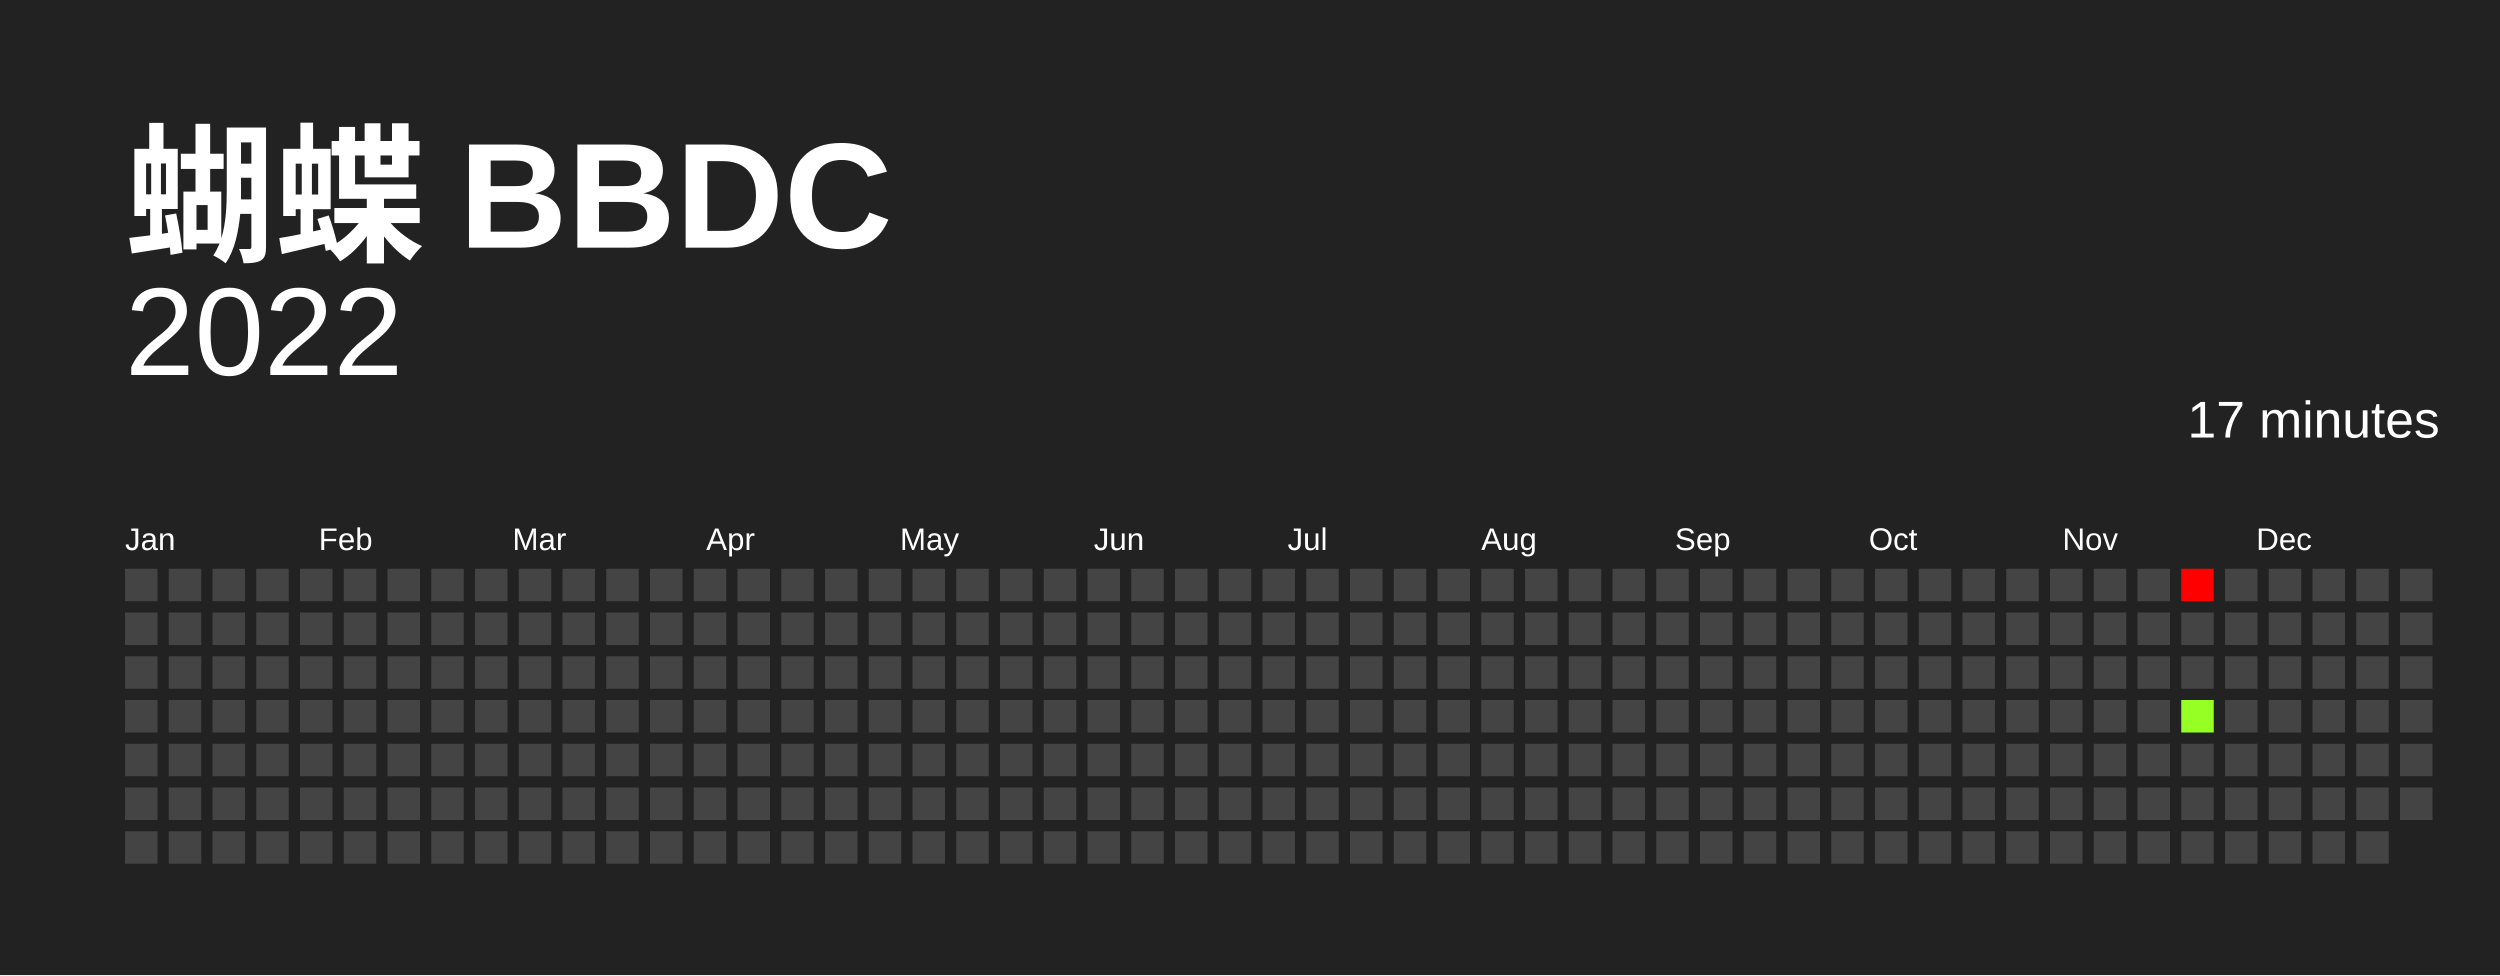
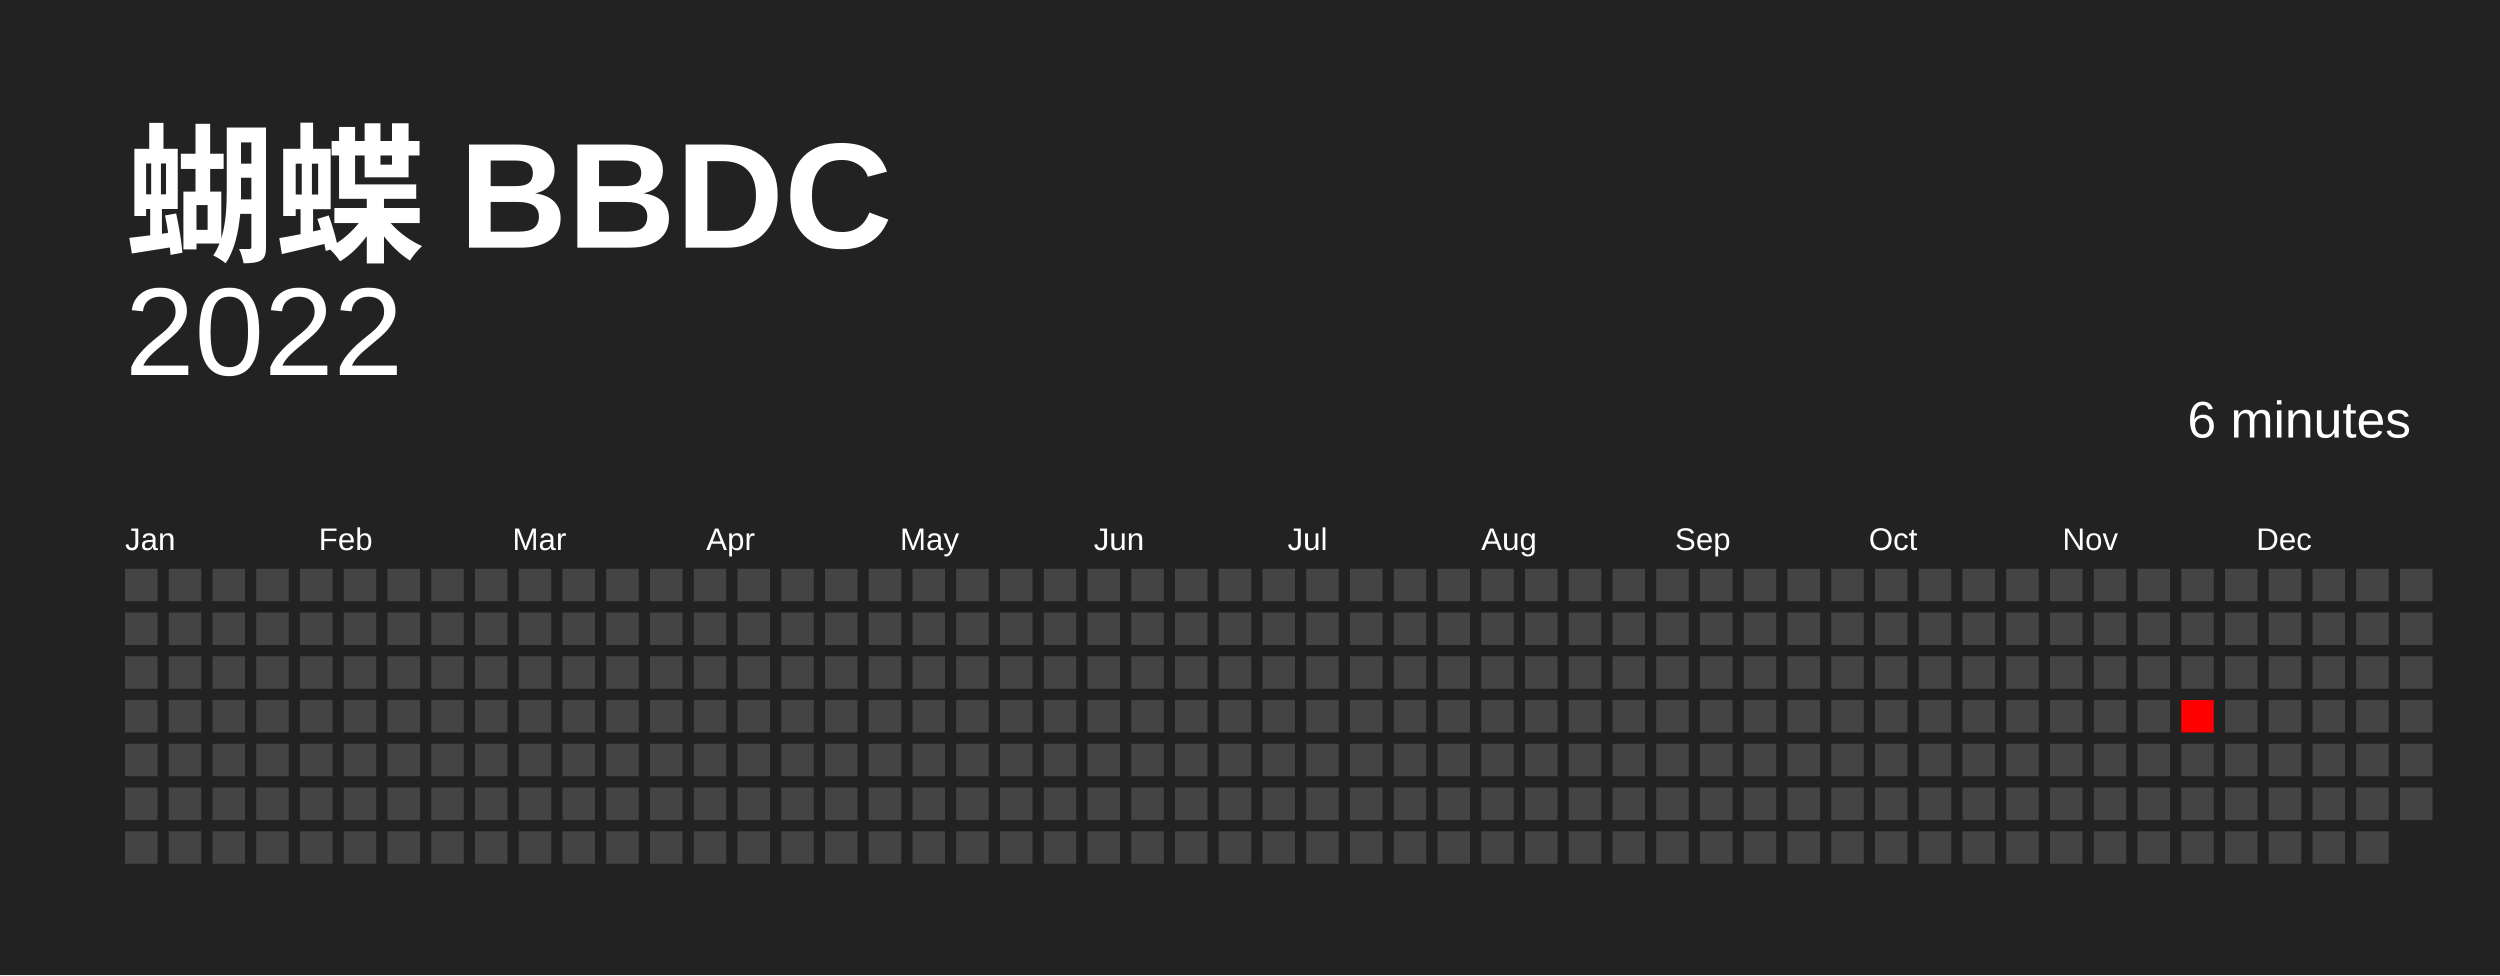
<svg xmlns="http://www.w3.org/2000/svg" baseProfile="full" height="78mm" version="1.1" viewBox="0,0,200,78" width="200mm">
  <defs />
  <rect fill="#222222" height="78" width="200" x="0" y="0" />
  <text fill="#FFFFFF" style="font-size:12px; font-family:Arial; font-weight:bold;" x="10" y="20">蝴蝶 BBDC</text>
  <text alignment-baseline="hanging" fill="#FFFFFF" style="font-size:10.0px; font-family:Arial;" x="10" y="30">2022</text>
-   <text alignment-baseline="hanging" fill="#FFFFFF" style="font-size:4.125px; font-family:Arial;" x="175" y="35">17 minutes</text>
+   <text alignment-baseline="hanging" fill="#FFFFFF" style="font-size:4.125px; font-family:Arial;" x="175" y="35">6 minutes</text>
  <text fill="#FFFFFF" style="font-size:2.5px; font-family:Arial" x="10.0" y="44">Jan</text>
  <text fill="#FFFFFF" style="font-size:2.5px; font-family:Arial" x="25.5" y="44">Feb</text>
  <text fill="#FFFFFF" style="font-size:2.5px; font-family:Arial" x="41.0" y="44">Mar</text>
  <text fill="#FFFFFF" style="font-size:2.5px; font-family:Arial" x="56.5" y="44">Apr</text>
  <text fill="#FFFFFF" style="font-size:2.5px; font-family:Arial" x="72.0" y="44">May</text>
  <text fill="#FFFFFF" style="font-size:2.5px; font-family:Arial" x="87.5" y="44">Jun</text>
  <text fill="#FFFFFF" style="font-size:2.5px; font-family:Arial" x="103.0" y="44">Jul</text>
  <text fill="#FFFFFF" style="font-size:2.5px; font-family:Arial" x="118.5" y="44">Aug</text>
  <text fill="#FFFFFF" style="font-size:2.5px; font-family:Arial" x="134.0" y="44">Sep</text>
  <text fill="#FFFFFF" style="font-size:2.5px; font-family:Arial" x="149.5" y="44">Oct</text>
  <text fill="#FFFFFF" style="font-size:2.5px; font-family:Arial" x="165.0" y="44">Nov</text>
  <text fill="#FFFFFF" style="font-size:2.5px; font-family:Arial" x="180.5" y="44">Dec</text>
  <rect fill="#444444" height="2.6" width="2.6" x="10.0" y="45.5" />
  <rect fill="#444444" height="2.6" width="2.6" x="10.0" y="49.0" />
  <rect fill="#444444" height="2.6" width="2.6" x="10.0" y="52.5" />
  <rect fill="#444444" height="2.6" width="2.6" x="10.0" y="56.0" />
  <rect fill="#444444" height="2.6" width="2.6" x="10.0" y="59.5" />
  <rect fill="#444444" height="2.6" width="2.6" x="10.0" y="63.0" />
  <rect fill="#444444" height="2.6" width="2.6" x="10.0" y="66.5" />
  <rect fill="#444444" height="2.6" width="2.6" x="13.5" y="45.5" />
  <rect fill="#444444" height="2.6" width="2.6" x="13.5" y="49.0" />
  <rect fill="#444444" height="2.6" width="2.6" x="13.5" y="52.5" />
  <rect fill="#444444" height="2.6" width="2.6" x="13.5" y="56.0" />
  <rect fill="#444444" height="2.6" width="2.6" x="13.5" y="59.5" />
  <rect fill="#444444" height="2.6" width="2.6" x="13.5" y="63.0" />
  <rect fill="#444444" height="2.6" width="2.6" x="13.5" y="66.5" />
  <rect fill="#444444" height="2.6" width="2.6" x="17.0" y="45.5" />
  <rect fill="#444444" height="2.6" width="2.6" x="17.0" y="49.0" />
  <rect fill="#444444" height="2.6" width="2.6" x="17.0" y="52.5" />
  <rect fill="#444444" height="2.6" width="2.6" x="17.0" y="56.0" />
  <rect fill="#444444" height="2.6" width="2.6" x="17.0" y="59.5" />
  <rect fill="#444444" height="2.6" width="2.6" x="17.0" y="63.0" />
  <rect fill="#444444" height="2.6" width="2.6" x="17.0" y="66.5" />
  <rect fill="#444444" height="2.6" width="2.6" x="20.5" y="45.5" />
  <rect fill="#444444" height="2.6" width="2.6" x="20.5" y="49.0" />
  <rect fill="#444444" height="2.6" width="2.6" x="20.5" y="52.5" />
  <rect fill="#444444" height="2.6" width="2.6" x="20.5" y="56.0" />
  <rect fill="#444444" height="2.6" width="2.6" x="20.5" y="59.5" />
  <rect fill="#444444" height="2.6" width="2.6" x="20.5" y="63.0" />
  <rect fill="#444444" height="2.6" width="2.6" x="20.5" y="66.5" />
  <rect fill="#444444" height="2.6" width="2.6" x="24.0" y="45.5" />
  <rect fill="#444444" height="2.6" width="2.6" x="24.0" y="49.0" />
  <rect fill="#444444" height="2.6" width="2.6" x="24.0" y="52.5" />
  <rect fill="#444444" height="2.6" width="2.6" x="24.0" y="56.0" />
  <rect fill="#444444" height="2.6" width="2.6" x="24.0" y="59.5" />
  <rect fill="#444444" height="2.6" width="2.6" x="24.0" y="63.0" />
  <rect fill="#444444" height="2.6" width="2.6" x="24.0" y="66.5" />
  <rect fill="#444444" height="2.6" width="2.6" x="27.5" y="45.5" />
  <rect fill="#444444" height="2.6" width="2.6" x="27.5" y="49.0" />
  <rect fill="#444444" height="2.6" width="2.6" x="27.5" y="52.5" />
  <rect fill="#444444" height="2.6" width="2.6" x="27.5" y="56.0" />
  <rect fill="#444444" height="2.6" width="2.6" x="27.5" y="59.5" />
  <rect fill="#444444" height="2.6" width="2.6" x="27.5" y="63.0" />
  <rect fill="#444444" height="2.6" width="2.6" x="27.5" y="66.5" />
  <rect fill="#444444" height="2.6" width="2.6" x="31.0" y="45.5" />
  <rect fill="#444444" height="2.6" width="2.6" x="31.0" y="49.0" />
  <rect fill="#444444" height="2.6" width="2.6" x="31.0" y="52.5" />
  <rect fill="#444444" height="2.6" width="2.6" x="31.0" y="56.0" />
  <rect fill="#444444" height="2.6" width="2.6" x="31.0" y="59.5" />
  <rect fill="#444444" height="2.6" width="2.6" x="31.0" y="63.0" />
  <rect fill="#444444" height="2.6" width="2.6" x="31.0" y="66.5" />
  <rect fill="#444444" height="2.6" width="2.6" x="34.5" y="45.5" />
  <rect fill="#444444" height="2.6" width="2.6" x="34.5" y="49.0" />
  <rect fill="#444444" height="2.6" width="2.6" x="34.5" y="52.5" />
  <rect fill="#444444" height="2.6" width="2.6" x="34.5" y="56.0" />
  <rect fill="#444444" height="2.6" width="2.6" x="34.5" y="59.5" />
  <rect fill="#444444" height="2.6" width="2.6" x="34.5" y="63.0" />
  <rect fill="#444444" height="2.6" width="2.6" x="34.5" y="66.5" />
  <rect fill="#444444" height="2.6" width="2.6" x="38.0" y="45.5" />
  <rect fill="#444444" height="2.6" width="2.6" x="38.0" y="49.0" />
  <rect fill="#444444" height="2.6" width="2.6" x="38.0" y="52.5" />
  <rect fill="#444444" height="2.6" width="2.6" x="38.0" y="56.0" />
  <rect fill="#444444" height="2.6" width="2.6" x="38.0" y="59.5" />
  <rect fill="#444444" height="2.6" width="2.6" x="38.0" y="63.0" />
  <rect fill="#444444" height="2.6" width="2.6" x="38.0" y="66.5" />
  <rect fill="#444444" height="2.6" width="2.6" x="41.5" y="45.5" />
  <rect fill="#444444" height="2.6" width="2.6" x="41.5" y="49.0" />
  <rect fill="#444444" height="2.6" width="2.6" x="41.5" y="52.5" />
  <rect fill="#444444" height="2.6" width="2.6" x="41.5" y="56.0" />
  <rect fill="#444444" height="2.6" width="2.6" x="41.5" y="59.5" />
  <rect fill="#444444" height="2.6" width="2.6" x="41.5" y="63.0" />
  <rect fill="#444444" height="2.6" width="2.6" x="41.5" y="66.5" />
  <rect fill="#444444" height="2.6" width="2.6" x="45.0" y="45.5" />
  <rect fill="#444444" height="2.6" width="2.6" x="45.0" y="49.0" />
  <rect fill="#444444" height="2.6" width="2.6" x="45.0" y="52.5" />
  <rect fill="#444444" height="2.6" width="2.6" x="45.0" y="56.0" />
  <rect fill="#444444" height="2.6" width="2.6" x="45.0" y="59.5" />
  <rect fill="#444444" height="2.6" width="2.6" x="45.0" y="63.0" />
  <rect fill="#444444" height="2.6" width="2.6" x="45.0" y="66.5" />
  <rect fill="#444444" height="2.6" width="2.6" x="48.5" y="45.5" />
  <rect fill="#444444" height="2.6" width="2.6" x="48.5" y="49.0" />
  <rect fill="#444444" height="2.6" width="2.6" x="48.5" y="52.5" />
  <rect fill="#444444" height="2.6" width="2.6" x="48.5" y="56.0" />
  <rect fill="#444444" height="2.6" width="2.6" x="48.5" y="59.5" />
  <rect fill="#444444" height="2.6" width="2.6" x="48.5" y="63.0" />
  <rect fill="#444444" height="2.6" width="2.6" x="48.5" y="66.5" />
  <rect fill="#444444" height="2.6" width="2.6" x="52.0" y="45.5" />
  <rect fill="#444444" height="2.6" width="2.6" x="52.0" y="49.0" />
  <rect fill="#444444" height="2.6" width="2.6" x="52.0" y="52.5" />
  <rect fill="#444444" height="2.6" width="2.6" x="52.0" y="56.0" />
  <rect fill="#444444" height="2.6" width="2.6" x="52.0" y="59.5" />
  <rect fill="#444444" height="2.6" width="2.6" x="52.0" y="63.0" />
  <rect fill="#444444" height="2.6" width="2.6" x="52.0" y="66.5" />
  <rect fill="#444444" height="2.6" width="2.6" x="55.5" y="45.5" />
  <rect fill="#444444" height="2.6" width="2.6" x="55.5" y="49.0" />
  <rect fill="#444444" height="2.6" width="2.6" x="55.5" y="52.5" />
  <rect fill="#444444" height="2.6" width="2.6" x="55.5" y="56.0" />
  <rect fill="#444444" height="2.6" width="2.6" x="55.5" y="59.5" />
  <rect fill="#444444" height="2.6" width="2.6" x="55.5" y="63.0" />
  <rect fill="#444444" height="2.6" width="2.6" x="55.5" y="66.5" />
  <rect fill="#444444" height="2.6" width="2.6" x="59.0" y="45.5" />
  <rect fill="#444444" height="2.6" width="2.6" x="59.0" y="49.0" />
  <rect fill="#444444" height="2.6" width="2.6" x="59.0" y="52.5" />
  <rect fill="#444444" height="2.6" width="2.6" x="59.0" y="56.0" />
  <rect fill="#444444" height="2.6" width="2.6" x="59.0" y="59.5" />
  <rect fill="#444444" height="2.6" width="2.6" x="59.0" y="63.0" />
  <rect fill="#444444" height="2.6" width="2.6" x="59.0" y="66.5" />
  <rect fill="#444444" height="2.6" width="2.6" x="62.5" y="45.5" />
  <rect fill="#444444" height="2.6" width="2.6" x="62.5" y="49.0" />
  <rect fill="#444444" height="2.6" width="2.6" x="62.5" y="52.5" />
  <rect fill="#444444" height="2.6" width="2.6" x="62.5" y="56.0" />
  <rect fill="#444444" height="2.6" width="2.6" x="62.5" y="59.5" />
  <rect fill="#444444" height="2.6" width="2.6" x="62.5" y="63.0" />
  <rect fill="#444444" height="2.6" width="2.6" x="62.5" y="66.5" />
  <rect fill="#444444" height="2.6" width="2.6" x="66.0" y="45.5" />
  <rect fill="#444444" height="2.6" width="2.6" x="66.0" y="49.0" />
  <rect fill="#444444" height="2.6" width="2.6" x="66.0" y="52.5" />
  <rect fill="#444444" height="2.6" width="2.6" x="66.0" y="56.0" />
  <rect fill="#444444" height="2.6" width="2.6" x="66.0" y="59.5" />
  <rect fill="#444444" height="2.6" width="2.6" x="66.0" y="63.0" />
  <rect fill="#444444" height="2.6" width="2.6" x="66.0" y="66.5" />
  <rect fill="#444444" height="2.6" width="2.6" x="69.5" y="45.5" />
  <rect fill="#444444" height="2.6" width="2.6" x="69.5" y="49.0" />
  <rect fill="#444444" height="2.6" width="2.6" x="69.5" y="52.5" />
  <rect fill="#444444" height="2.6" width="2.6" x="69.5" y="56.0" />
  <rect fill="#444444" height="2.6" width="2.6" x="69.5" y="59.5" />
  <rect fill="#444444" height="2.6" width="2.6" x="69.5" y="63.0" />
  <rect fill="#444444" height="2.6" width="2.6" x="69.5" y="66.5" />
  <rect fill="#444444" height="2.6" width="2.6" x="73.0" y="45.5" />
  <rect fill="#444444" height="2.6" width="2.6" x="73.0" y="49.0" />
  <rect fill="#444444" height="2.6" width="2.6" x="73.0" y="52.5" />
  <rect fill="#444444" height="2.6" width="2.6" x="73.0" y="56.0" />
  <rect fill="#444444" height="2.6" width="2.6" x="73.0" y="59.5" />
  <rect fill="#444444" height="2.6" width="2.6" x="73.0" y="63.0" />
  <rect fill="#444444" height="2.6" width="2.6" x="73.0" y="66.5" />
  <rect fill="#444444" height="2.6" width="2.6" x="76.5" y="45.5" />
  <rect fill="#444444" height="2.6" width="2.6" x="76.5" y="49.0" />
  <rect fill="#444444" height="2.6" width="2.6" x="76.5" y="52.5" />
  <rect fill="#444444" height="2.6" width="2.6" x="76.5" y="56.0" />
  <rect fill="#444444" height="2.6" width="2.6" x="76.5" y="59.5" />
  <rect fill="#444444" height="2.6" width="2.6" x="76.5" y="63.0" />
  <rect fill="#444444" height="2.6" width="2.6" x="76.5" y="66.5" />
  <rect fill="#444444" height="2.6" width="2.6" x="80.0" y="45.5" />
  <rect fill="#444444" height="2.6" width="2.6" x="80.0" y="49.0" />
  <rect fill="#444444" height="2.6" width="2.6" x="80.0" y="52.5" />
  <rect fill="#444444" height="2.6" width="2.6" x="80.0" y="56.0" />
  <rect fill="#444444" height="2.6" width="2.6" x="80.0" y="59.5" />
  <rect fill="#444444" height="2.6" width="2.6" x="80.0" y="63.0" />
  <rect fill="#444444" height="2.6" width="2.6" x="80.0" y="66.5" />
  <rect fill="#444444" height="2.6" width="2.6" x="83.5" y="45.5" />
  <rect fill="#444444" height="2.6" width="2.6" x="83.5" y="49.0" />
  <rect fill="#444444" height="2.6" width="2.6" x="83.5" y="52.5" />
  <rect fill="#444444" height="2.6" width="2.6" x="83.5" y="56.0" />
  <rect fill="#444444" height="2.6" width="2.6" x="83.5" y="59.5" />
  <rect fill="#444444" height="2.6" width="2.6" x="83.5" y="63.0" />
  <rect fill="#444444" height="2.6" width="2.6" x="83.5" y="66.5" />
  <rect fill="#444444" height="2.6" width="2.6" x="87.0" y="45.5" />
  <rect fill="#444444" height="2.6" width="2.6" x="87.0" y="49.0" />
  <rect fill="#444444" height="2.6" width="2.6" x="87.0" y="52.5" />
  <rect fill="#444444" height="2.6" width="2.6" x="87.0" y="56.0" />
  <rect fill="#444444" height="2.6" width="2.6" x="87.0" y="59.5" />
  <rect fill="#444444" height="2.6" width="2.6" x="87.0" y="63.0" />
  <rect fill="#444444" height="2.6" width="2.6" x="87.0" y="66.5" />
  <rect fill="#444444" height="2.6" width="2.6" x="90.5" y="45.5" />
  <rect fill="#444444" height="2.6" width="2.6" x="90.5" y="49.0" />
  <rect fill="#444444" height="2.6" width="2.6" x="90.5" y="52.5" />
  <rect fill="#444444" height="2.6" width="2.6" x="90.5" y="56.0" />
  <rect fill="#444444" height="2.6" width="2.6" x="90.5" y="59.5" />
  <rect fill="#444444" height="2.6" width="2.6" x="90.5" y="63.0" />
  <rect fill="#444444" height="2.6" width="2.6" x="90.5" y="66.5" />
  <rect fill="#444444" height="2.6" width="2.6" x="94.0" y="45.5" />
  <rect fill="#444444" height="2.6" width="2.6" x="94.0" y="49.0" />
  <rect fill="#444444" height="2.6" width="2.6" x="94.0" y="52.5" />
  <rect fill="#444444" height="2.6" width="2.6" x="94.0" y="56.0" />
  <rect fill="#444444" height="2.6" width="2.6" x="94.0" y="59.5" />
  <rect fill="#444444" height="2.6" width="2.6" x="94.0" y="63.0" />
  <rect fill="#444444" height="2.6" width="2.6" x="94.0" y="66.5" />
  <rect fill="#444444" height="2.6" width="2.6" x="97.5" y="45.5" />
  <rect fill="#444444" height="2.6" width="2.6" x="97.5" y="49.0" />
  <rect fill="#444444" height="2.6" width="2.6" x="97.5" y="52.5" />
  <rect fill="#444444" height="2.6" width="2.6" x="97.5" y="56.0" />
  <rect fill="#444444" height="2.6" width="2.6" x="97.5" y="59.5" />
  <rect fill="#444444" height="2.6" width="2.6" x="97.5" y="63.0" />
  <rect fill="#444444" height="2.6" width="2.6" x="97.5" y="66.5" />
  <rect fill="#444444" height="2.6" width="2.6" x="101.0" y="45.5" />
  <rect fill="#444444" height="2.6" width="2.6" x="101.0" y="49.0" />
  <rect fill="#444444" height="2.6" width="2.6" x="101.0" y="52.5" />
  <rect fill="#444444" height="2.6" width="2.6" x="101.0" y="56.0" />
  <rect fill="#444444" height="2.6" width="2.6" x="101.0" y="59.5" />
  <rect fill="#444444" height="2.6" width="2.6" x="101.0" y="63.0" />
  <rect fill="#444444" height="2.6" width="2.6" x="101.0" y="66.5" />
  <rect fill="#444444" height="2.6" width="2.6" x="104.5" y="45.5" />
  <rect fill="#444444" height="2.6" width="2.6" x="104.5" y="49.0" />
  <rect fill="#444444" height="2.6" width="2.6" x="104.5" y="52.5" />
  <rect fill="#444444" height="2.6" width="2.6" x="104.5" y="56.0" />
  <rect fill="#444444" height="2.6" width="2.6" x="104.5" y="59.5" />
  <rect fill="#444444" height="2.6" width="2.6" x="104.5" y="63.0" />
  <rect fill="#444444" height="2.6" width="2.6" x="104.5" y="66.5" />
  <rect fill="#444444" height="2.6" width="2.6" x="108.0" y="45.5" />
  <rect fill="#444444" height="2.6" width="2.6" x="108.0" y="49.0" />
  <rect fill="#444444" height="2.6" width="2.6" x="108.0" y="52.5" />
  <rect fill="#444444" height="2.6" width="2.6" x="108.0" y="56.0" />
  <rect fill="#444444" height="2.6" width="2.6" x="108.0" y="59.5" />
  <rect fill="#444444" height="2.6" width="2.6" x="108.0" y="63.0" />
  <rect fill="#444444" height="2.6" width="2.6" x="108.0" y="66.5" />
  <rect fill="#444444" height="2.6" width="2.6" x="111.5" y="45.5" />
  <rect fill="#444444" height="2.6" width="2.6" x="111.5" y="49.0" />
  <rect fill="#444444" height="2.6" width="2.6" x="111.5" y="52.5" />
  <rect fill="#444444" height="2.6" width="2.6" x="111.5" y="56.0" />
  <rect fill="#444444" height="2.6" width="2.6" x="111.5" y="59.5" />
  <rect fill="#444444" height="2.6" width="2.6" x="111.5" y="63.0" />
  <rect fill="#444444" height="2.6" width="2.6" x="111.5" y="66.5" />
  <rect fill="#444444" height="2.6" width="2.6" x="115.0" y="45.5" />
  <rect fill="#444444" height="2.6" width="2.6" x="115.0" y="49.0" />
  <rect fill="#444444" height="2.6" width="2.6" x="115.0" y="52.5" />
  <rect fill="#444444" height="2.6" width="2.6" x="115.0" y="56.0" />
  <rect fill="#444444" height="2.6" width="2.6" x="115.0" y="59.5" />
  <rect fill="#444444" height="2.6" width="2.6" x="115.0" y="63.0" />
  <rect fill="#444444" height="2.6" width="2.6" x="115.0" y="66.5" />
  <rect fill="#444444" height="2.6" width="2.6" x="118.5" y="45.5" />
  <rect fill="#444444" height="2.6" width="2.6" x="118.5" y="49.0" />
  <rect fill="#444444" height="2.6" width="2.6" x="118.5" y="52.5" />
  <rect fill="#444444" height="2.6" width="2.6" x="118.5" y="56.0" />
  <rect fill="#444444" height="2.6" width="2.6" x="118.5" y="59.5" />
  <rect fill="#444444" height="2.6" width="2.6" x="118.5" y="63.0" />
  <rect fill="#444444" height="2.6" width="2.6" x="118.5" y="66.5" />
  <rect fill="#444444" height="2.6" width="2.6" x="122.0" y="45.5" />
  <rect fill="#444444" height="2.6" width="2.6" x="122.0" y="49.0" />
  <rect fill="#444444" height="2.6" width="2.6" x="122.0" y="52.5" />
  <rect fill="#444444" height="2.6" width="2.6" x="122.0" y="56.0" />
  <rect fill="#444444" height="2.6" width="2.6" x="122.0" y="59.5" />
  <rect fill="#444444" height="2.6" width="2.6" x="122.0" y="63.0" />
  <rect fill="#444444" height="2.6" width="2.6" x="122.0" y="66.5" />
  <rect fill="#444444" height="2.6" width="2.6" x="125.5" y="45.5" />
  <rect fill="#444444" height="2.6" width="2.6" x="125.5" y="49.0" />
  <rect fill="#444444" height="2.6" width="2.6" x="125.5" y="52.5" />
  <rect fill="#444444" height="2.6" width="2.6" x="125.5" y="56.0" />
  <rect fill="#444444" height="2.6" width="2.6" x="125.5" y="59.5" />
  <rect fill="#444444" height="2.6" width="2.6" x="125.5" y="63.0" />
  <rect fill="#444444" height="2.6" width="2.6" x="125.5" y="66.5" />
  <rect fill="#444444" height="2.6" width="2.6" x="129.0" y="45.5" />
  <rect fill="#444444" height="2.6" width="2.6" x="129.0" y="49.0" />
  <rect fill="#444444" height="2.6" width="2.6" x="129.0" y="52.5" />
  <rect fill="#444444" height="2.6" width="2.6" x="129.0" y="56.0" />
  <rect fill="#444444" height="2.6" width="2.6" x="129.0" y="59.5" />
  <rect fill="#444444" height="2.6" width="2.6" x="129.0" y="63.0" />
  <rect fill="#444444" height="2.6" width="2.6" x="129.0" y="66.5" />
  <rect fill="#444444" height="2.6" width="2.6" x="132.5" y="45.5" />
  <rect fill="#444444" height="2.6" width="2.6" x="132.5" y="49.0" />
  <rect fill="#444444" height="2.6" width="2.6" x="132.5" y="52.5" />
  <rect fill="#444444" height="2.6" width="2.6" x="132.5" y="56.0" />
  <rect fill="#444444" height="2.6" width="2.6" x="132.5" y="59.5" />
  <rect fill="#444444" height="2.6" width="2.6" x="132.5" y="63.0" />
  <rect fill="#444444" height="2.6" width="2.6" x="132.5" y="66.5" />
  <rect fill="#444444" height="2.6" width="2.6" x="136.0" y="45.5" />
  <rect fill="#444444" height="2.6" width="2.6" x="136.0" y="49.0" />
  <rect fill="#444444" height="2.6" width="2.6" x="136.0" y="52.5" />
  <rect fill="#444444" height="2.6" width="2.6" x="136.0" y="56.0" />
  <rect fill="#444444" height="2.6" width="2.6" x="136.0" y="59.5" />
  <rect fill="#444444" height="2.6" width="2.6" x="136.0" y="63.0" />
  <rect fill="#444444" height="2.6" width="2.6" x="136.0" y="66.5" />
  <rect fill="#444444" height="2.6" width="2.6" x="139.5" y="45.5" />
  <rect fill="#444444" height="2.6" width="2.6" x="139.5" y="49.0" />
  <rect fill="#444444" height="2.6" width="2.6" x="139.5" y="52.5" />
  <rect fill="#444444" height="2.6" width="2.6" x="139.5" y="56.0" />
  <rect fill="#444444" height="2.6" width="2.6" x="139.5" y="59.5" />
  <rect fill="#444444" height="2.6" width="2.6" x="139.5" y="63.0" />
  <rect fill="#444444" height="2.6" width="2.6" x="139.5" y="66.5" />
  <rect fill="#444444" height="2.6" width="2.6" x="143.0" y="45.5" />
  <rect fill="#444444" height="2.6" width="2.6" x="143.0" y="49.0" />
  <rect fill="#444444" height="2.6" width="2.6" x="143.0" y="52.5" />
  <rect fill="#444444" height="2.6" width="2.6" x="143.0" y="56.0" />
  <rect fill="#444444" height="2.6" width="2.6" x="143.0" y="59.5" />
  <rect fill="#444444" height="2.6" width="2.6" x="143.0" y="63.0" />
  <rect fill="#444444" height="2.6" width="2.6" x="143.0" y="66.5" />
  <rect fill="#444444" height="2.6" width="2.6" x="146.5" y="45.5" />
  <rect fill="#444444" height="2.6" width="2.6" x="146.5" y="49.0" />
  <rect fill="#444444" height="2.6" width="2.6" x="146.5" y="52.5" />
  <rect fill="#444444" height="2.6" width="2.6" x="146.5" y="56.0" />
  <rect fill="#444444" height="2.6" width="2.6" x="146.5" y="59.5" />
  <rect fill="#444444" height="2.6" width="2.6" x="146.5" y="63.0" />
  <rect fill="#444444" height="2.6" width="2.6" x="146.5" y="66.5" />
  <rect fill="#444444" height="2.6" width="2.6" x="150.0" y="45.5" />
  <rect fill="#444444" height="2.6" width="2.6" x="150.0" y="49.0" />
  <rect fill="#444444" height="2.6" width="2.6" x="150.0" y="52.5" />
  <rect fill="#444444" height="2.6" width="2.6" x="150.0" y="56.0" />
  <rect fill="#444444" height="2.6" width="2.6" x="150.0" y="59.5" />
  <rect fill="#444444" height="2.6" width="2.6" x="150.0" y="63.0" />
  <rect fill="#444444" height="2.6" width="2.6" x="150.0" y="66.5" />
  <rect fill="#444444" height="2.6" width="2.6" x="153.5" y="45.5" />
  <rect fill="#444444" height="2.6" width="2.6" x="153.5" y="49.0" />
  <rect fill="#444444" height="2.6" width="2.6" x="153.5" y="52.5" />
  <rect fill="#444444" height="2.6" width="2.6" x="153.5" y="56.0" />
  <rect fill="#444444" height="2.6" width="2.6" x="153.5" y="59.5" />
  <rect fill="#444444" height="2.6" width="2.6" x="153.5" y="63.0" />
  <rect fill="#444444" height="2.6" width="2.6" x="153.5" y="66.5" />
  <rect fill="#444444" height="2.6" width="2.6" x="157.0" y="45.5" />
  <rect fill="#444444" height="2.6" width="2.6" x="157.0" y="49.0" />
  <rect fill="#444444" height="2.6" width="2.6" x="157.0" y="52.5" />
  <rect fill="#444444" height="2.6" width="2.6" x="157.0" y="56.0" />
  <rect fill="#444444" height="2.6" width="2.6" x="157.0" y="59.5" />
  <rect fill="#444444" height="2.6" width="2.6" x="157.0" y="63.0" />
  <rect fill="#444444" height="2.6" width="2.6" x="157.0" y="66.5" />
  <rect fill="#444444" height="2.6" width="2.6" x="160.5" y="45.5" />
  <rect fill="#444444" height="2.6" width="2.6" x="160.5" y="49.0" />
  <rect fill="#444444" height="2.6" width="2.6" x="160.5" y="52.5" />
  <rect fill="#444444" height="2.6" width="2.6" x="160.5" y="56.0" />
  <rect fill="#444444" height="2.6" width="2.6" x="160.5" y="59.5" />
  <rect fill="#444444" height="2.6" width="2.6" x="160.5" y="63.0" />
  <rect fill="#444444" height="2.6" width="2.6" x="160.5" y="66.5" />
  <rect fill="#444444" height="2.6" width="2.6" x="164.0" y="45.5" />
  <rect fill="#444444" height="2.6" width="2.6" x="164.0" y="49.0" />
  <rect fill="#444444" height="2.6" width="2.6" x="164.0" y="52.5" />
  <rect fill="#444444" height="2.6" width="2.6" x="164.0" y="56.0" />
  <rect fill="#444444" height="2.6" width="2.6" x="164.0" y="59.5" />
  <rect fill="#444444" height="2.6" width="2.6" x="164.0" y="63.0" />
  <rect fill="#444444" height="2.6" width="2.6" x="164.0" y="66.5" />
  <rect fill="#444444" height="2.6" width="2.6" x="167.5" y="45.5" />
  <rect fill="#444444" height="2.6" width="2.6" x="167.5" y="49.0" />
  <rect fill="#444444" height="2.6" width="2.6" x="167.5" y="52.5" />
  <rect fill="#444444" height="2.6" width="2.6" x="167.5" y="56.0" />
  <rect fill="#444444" height="2.6" width="2.6" x="167.5" y="59.5" />
  <rect fill="#444444" height="2.6" width="2.6" x="167.5" y="63.0" />
  <rect fill="#444444" height="2.6" width="2.6" x="167.5" y="66.5" />
  <rect fill="#444444" height="2.6" width="2.6" x="171.0" y="45.5" />
  <rect fill="#444444" height="2.6" width="2.6" x="171.0" y="49.0" />
  <rect fill="#444444" height="2.6" width="2.6" x="171.0" y="52.5" />
  <rect fill="#444444" height="2.6" width="2.6" x="171.0" y="56.0" />
  <rect fill="#444444" height="2.6" width="2.6" x="171.0" y="59.5" />
  <rect fill="#444444" height="2.6" width="2.6" x="171.0" y="63.0" />
  <rect fill="#444444" height="2.6" width="2.6" x="171.0" y="66.5" />
-   <rect fill="red" height="2.6" width="2.6" x="174.5" y="45.5" />
+   <rect fill="#444444" height="2.6" width="2.6" x="174.5" y="45.5" />
  <rect fill="#444444" height="2.6" width="2.6" x="174.5" y="49.0" />
  <rect fill="#444444" height="2.6" width="2.6" x="174.5" y="52.5" />
-   <rect fill="#96ff23" height="2.6" width="2.6" x="174.5" y="56.0" />
+   <rect fill="#ff0000" height="2.6" width="2.6" x="174.5" y="56.0" />
  <rect fill="#444444" height="2.6" width="2.6" x="174.5" y="59.5" />
  <rect fill="#444444" height="2.6" width="2.6" x="174.5" y="63.0" />
  <rect fill="#444444" height="2.6" width="2.6" x="174.5" y="66.5" />
  <rect fill="#444444" height="2.6" width="2.6" x="178.0" y="45.5" />
  <rect fill="#444444" height="2.6" width="2.6" x="178.0" y="49.0" />
  <rect fill="#444444" height="2.6" width="2.6" x="178.0" y="52.5" />
  <rect fill="#444444" height="2.6" width="2.6" x="178.0" y="56.0" />
  <rect fill="#444444" height="2.6" width="2.6" x="178.0" y="59.5" />
  <rect fill="#444444" height="2.6" width="2.6" x="178.0" y="63.0" />
  <rect fill="#444444" height="2.6" width="2.6" x="178.0" y="66.5" />
  <rect fill="#444444" height="2.6" width="2.6" x="181.5" y="45.5" />
  <rect fill="#444444" height="2.6" width="2.6" x="181.5" y="49.0" />
  <rect fill="#444444" height="2.6" width="2.6" x="181.5" y="52.5" />
  <rect fill="#444444" height="2.6" width="2.6" x="181.5" y="56.0" />
  <rect fill="#444444" height="2.6" width="2.6" x="181.5" y="59.5" />
  <rect fill="#444444" height="2.6" width="2.6" x="181.5" y="63.0" />
  <rect fill="#444444" height="2.6" width="2.6" x="181.5" y="66.5" />
  <rect fill="#444444" height="2.6" width="2.6" x="185.0" y="45.5" />
  <rect fill="#444444" height="2.6" width="2.6" x="185.0" y="49.0" />
  <rect fill="#444444" height="2.6" width="2.6" x="185.0" y="52.5" />
  <rect fill="#444444" height="2.6" width="2.6" x="185.0" y="56.0" />
  <rect fill="#444444" height="2.6" width="2.6" x="185.0" y="59.5" />
  <rect fill="#444444" height="2.6" width="2.6" x="185.0" y="63.0" />
  <rect fill="#444444" height="2.6" width="2.6" x="185.0" y="66.5" />
  <rect fill="#444444" height="2.6" width="2.6" x="188.5" y="45.5" />
  <rect fill="#444444" height="2.6" width="2.6" x="188.5" y="49.0" />
  <rect fill="#444444" height="2.6" width="2.6" x="188.5" y="52.5" />
  <rect fill="#444444" height="2.6" width="2.6" x="188.5" y="56.0" />
  <rect fill="#444444" height="2.6" width="2.6" x="188.5" y="59.5" />
  <rect fill="#444444" height="2.6" width="2.6" x="188.5" y="63.0" />
  <rect fill="#444444" height="2.6" width="2.6" x="188.5" y="66.5" />
  <rect fill="#444444" height="2.6" width="2.6" x="192.0" y="45.5" />
  <rect fill="#444444" height="2.6" width="2.6" x="192.0" y="49.0" />
  <rect fill="#444444" height="2.6" width="2.6" x="192.0" y="52.5" />
  <rect fill="#444444" height="2.6" width="2.6" x="192.0" y="56.0" />
  <rect fill="#444444" height="2.6" width="2.6" x="192.0" y="59.5" />
  <rect fill="#444444" height="2.6" width="2.6" x="192.0" y="63.0" />
</svg>
